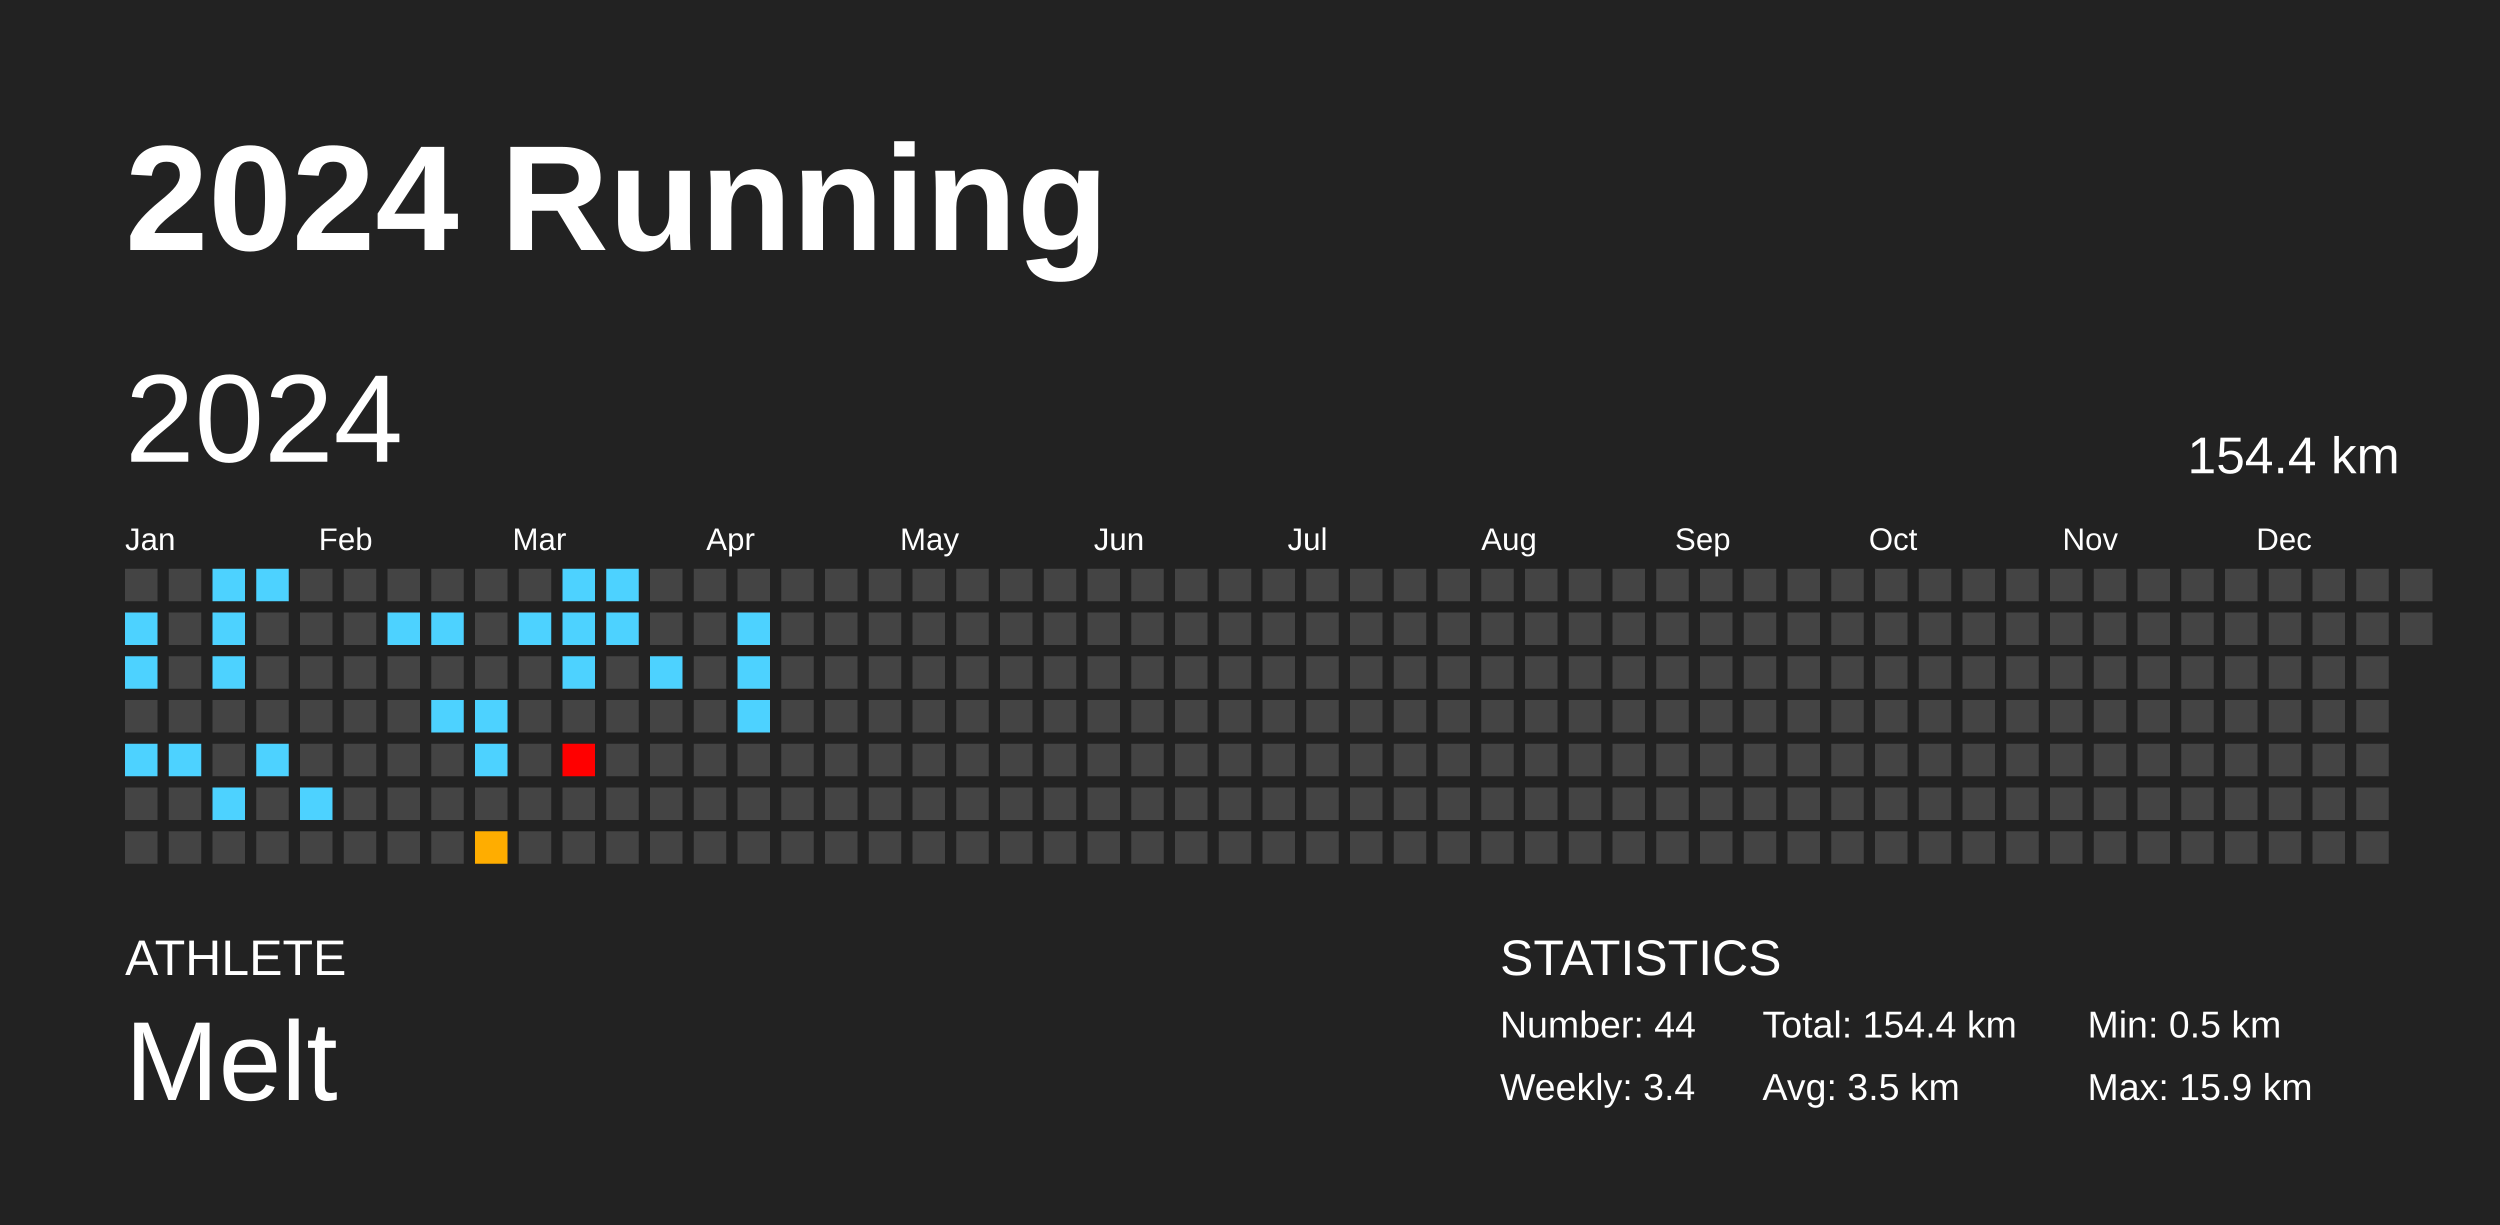
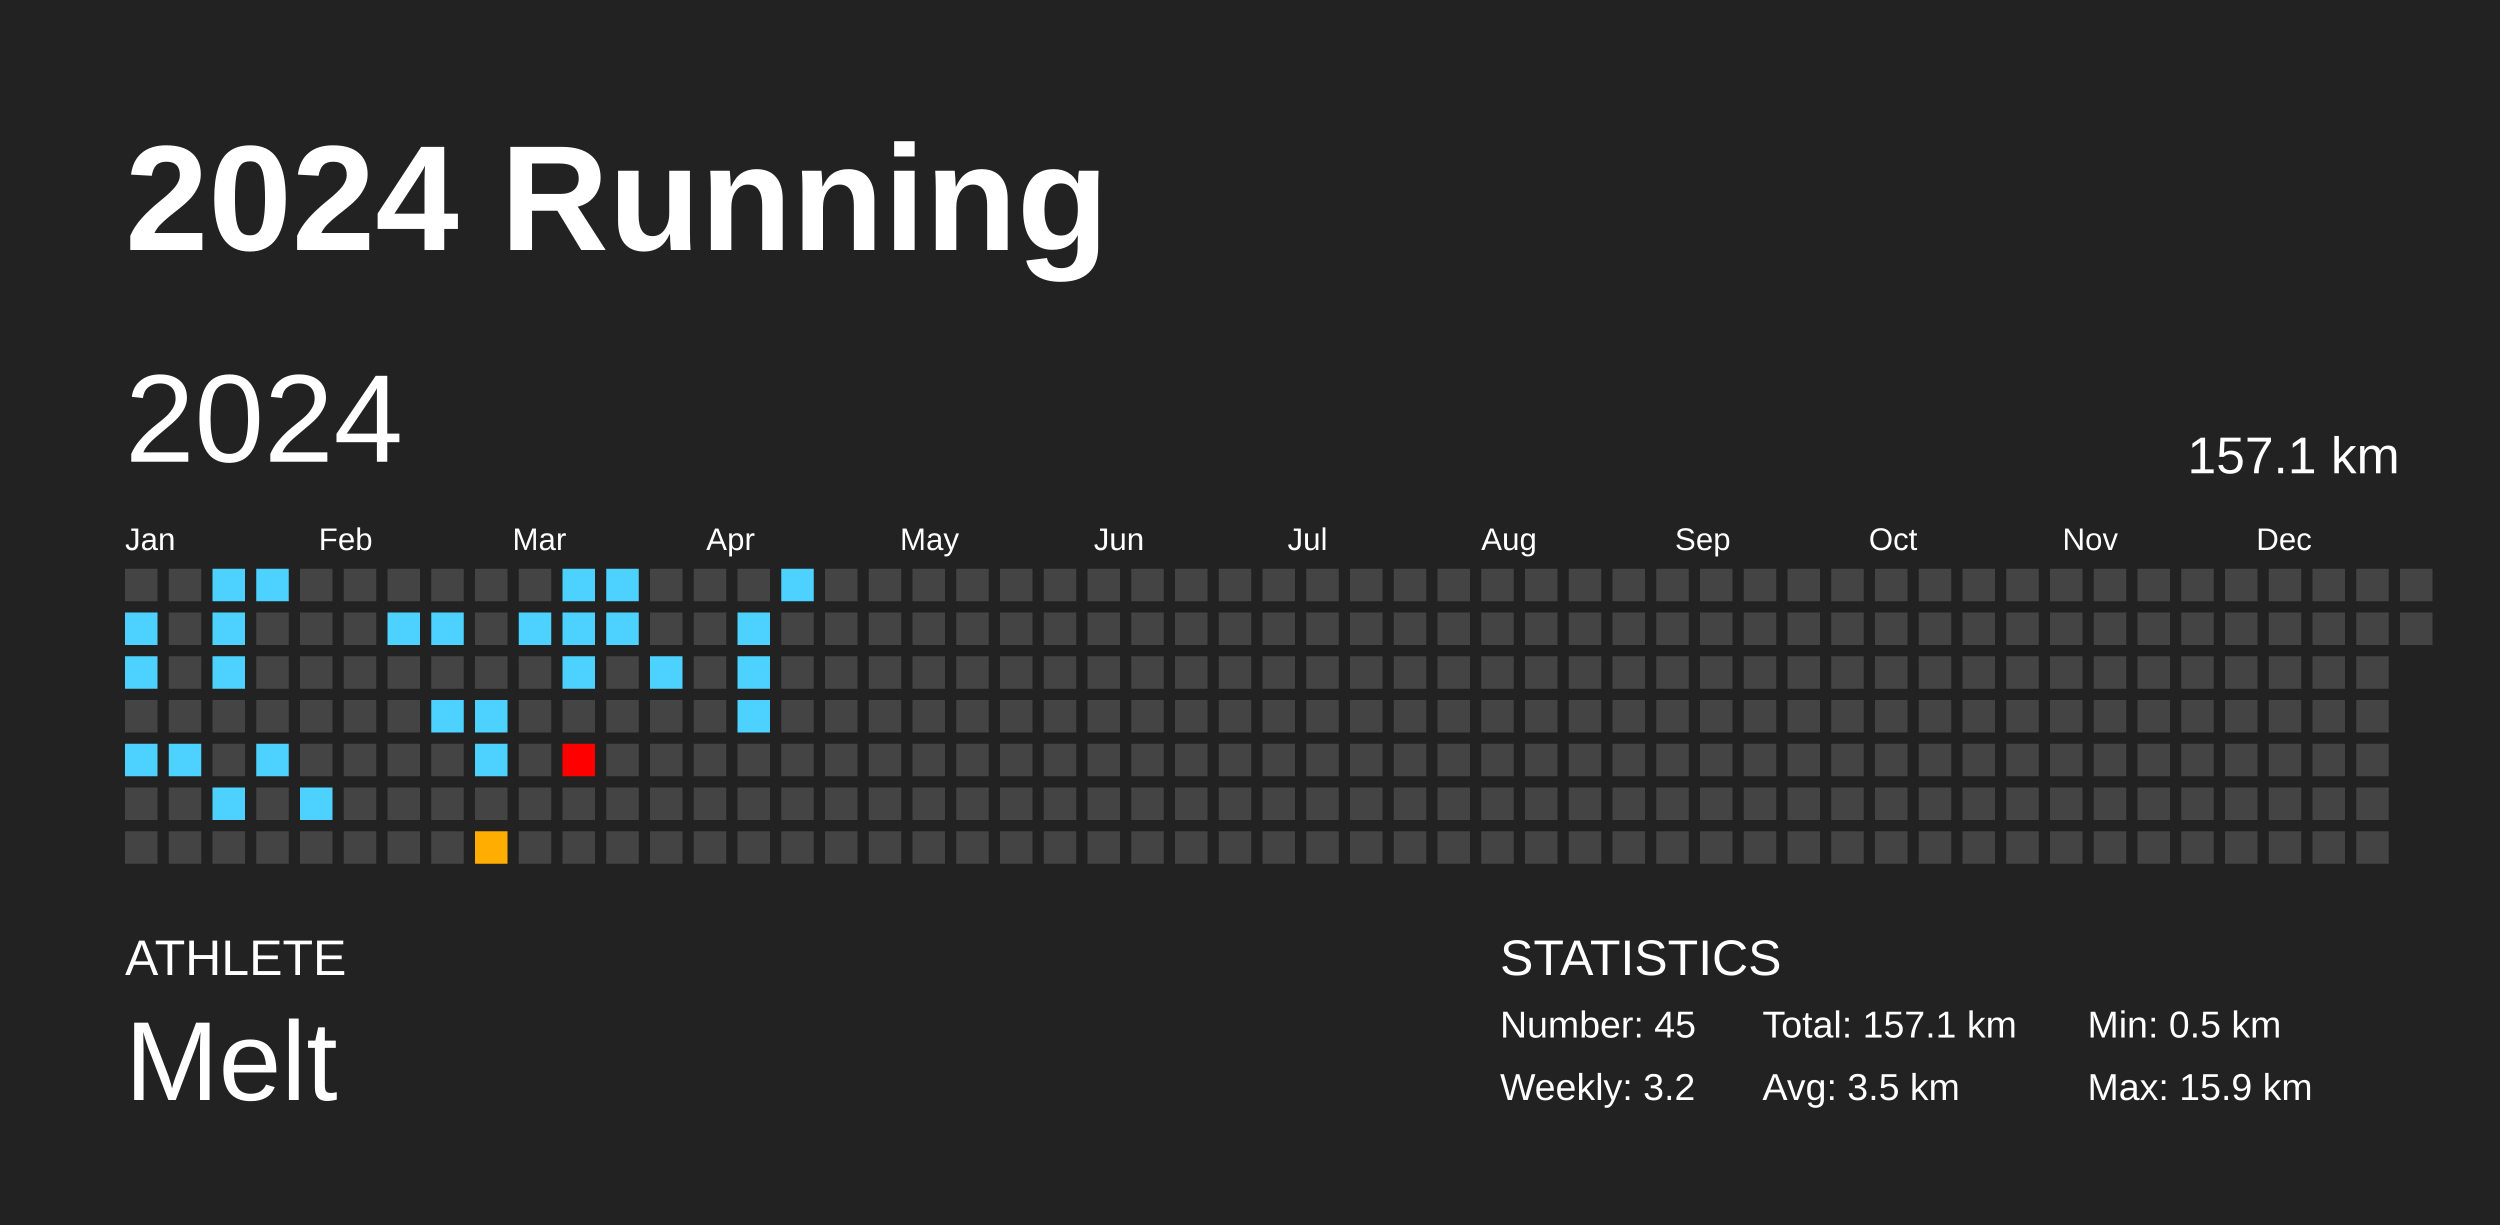
<svg xmlns="http://www.w3.org/2000/svg" baseProfile="full" height="98mm" version="1.1" viewBox="0,0,200,98" width="200mm">
  <defs />
  <rect fill="#222222" height="98" width="200" x="0" y="0" />
  <text fill="#FFFFFF" style="font-size:12px; font-family:Arial; font-weight:bold;" x="10" y="20">2024 Running</text>
  <text fill="#FFFFFF" style="font-size:4px; font-family:Arial" x="10" y="78">ATHLETE</text>
  <text fill="#FFFFFF" style="font-size:9px; font-family:Arial" x="10" y="88">Melt</text>
  <text fill="#FFFFFF" style="font-size:4px; font-family:Arial" x="120" y="78">STATISTICS</text>
-   <text fill="#FFFFFF" style="font-size:3px; font-family:Arial" x="120" y="83">Number: 44</text>
-   <text fill="#FFFFFF" style="font-size:3px; font-family:Arial" x="120" y="88">Weekly: 3.4</text>
-   <text fill="#FFFFFF" style="font-size:3px; font-family:Arial" x="141" y="83">Total: 154.4 km</text>
+   <text fill="#FFFFFF" style="font-size:3px; font-family:Arial" x="120" y="83">Number: 45</text>
+   <text fill="#FFFFFF" style="font-size:3px; font-family:Arial" x="120" y="88">Weekly: 3.2</text>
+   <text fill="#FFFFFF" style="font-size:3px; font-family:Arial" x="141" y="83">Total: 157.1 km</text>
  <text fill="#FFFFFF" style="font-size:3px; font-family:Arial" x="141" y="88">Avg: 3.5 km</text>
  <text fill="#FFFFFF" style="font-size:3px; font-family:Arial" x="167" y="83">Min: 0.5 km</text>
  <text fill="#FFFFFF" style="font-size:3px; font-family:Arial" x="167" y="88">Max: 15.9 km</text>
  <text dominant-baseline="hanging" fill="#FFFFFF" style="font-size:10.0px; font-family:Arial;" x="10" y="30">2024</text>
-   <text dominant-baseline="hanging" fill="#FFFFFF" style="font-size:4.125px; font-family:Arial;" x="175" y="35">154.4 km</text>
+   <text dominant-baseline="hanging" fill="#FFFFFF" style="font-size:4.125px; font-family:Arial;" x="175" y="35">157.1 km</text>
  <text fill="#FFFFFF" style="font-size:2.5px; font-family:Arial" x="10.0" y="44">Jan</text>
  <text fill="#FFFFFF" style="font-size:2.5px; font-family:Arial" x="25.5" y="44">Feb</text>
  <text fill="#FFFFFF" style="font-size:2.5px; font-family:Arial" x="41.0" y="44">Mar</text>
  <text fill="#FFFFFF" style="font-size:2.5px; font-family:Arial" x="56.5" y="44">Apr</text>
  <text fill="#FFFFFF" style="font-size:2.5px; font-family:Arial" x="72.0" y="44">May</text>
  <text fill="#FFFFFF" style="font-size:2.5px; font-family:Arial" x="87.5" y="44">Jun</text>
  <text fill="#FFFFFF" style="font-size:2.5px; font-family:Arial" x="103.0" y="44">Jul</text>
  <text fill="#FFFFFF" style="font-size:2.5px; font-family:Arial" x="118.5" y="44">Aug</text>
  <text fill="#FFFFFF" style="font-size:2.5px; font-family:Arial" x="134.0" y="44">Sep</text>
  <text fill="#FFFFFF" style="font-size:2.5px; font-family:Arial" x="149.5" y="44">Oct</text>
  <text fill="#FFFFFF" style="font-size:2.5px; font-family:Arial" x="165.0" y="44">Nov</text>
  <text fill="#FFFFFF" style="font-size:2.5px; font-family:Arial" x="180.5" y="44">Dec</text>
  <rect fill="#444444" height="2.6" width="2.6" x="10.0" y="45.5" />
  <rect fill="#4dd2ff" height="2.6" width="2.6" x="10.0" y="49.0" />
  <rect fill="#4dd2ff" height="2.6" width="2.6" x="10.0" y="52.5" />
  <rect fill="#444444" height="2.6" width="2.6" x="10.0" y="56.0" />
  <rect fill="#4dd2ff" height="2.6" width="2.6" x="10.0" y="59.5" />
  <rect fill="#444444" height="2.6" width="2.6" x="10.0" y="63.0" />
  <rect fill="#444444" height="2.6" width="2.6" x="10.0" y="66.5" />
  <rect fill="#444444" height="2.6" width="2.6" x="13.5" y="45.5" />
  <rect fill="#444444" height="2.6" width="2.6" x="13.5" y="49.0" />
  <rect fill="#444444" height="2.6" width="2.6" x="13.5" y="52.5" />
  <rect fill="#444444" height="2.6" width="2.6" x="13.5" y="56.0" />
  <rect fill="#4dd2ff" height="2.6" width="2.6" x="13.5" y="59.5" />
  <rect fill="#444444" height="2.6" width="2.6" x="13.5" y="63.0" />
  <rect fill="#444444" height="2.6" width="2.6" x="13.5" y="66.5" />
  <rect fill="#4dd2ff" height="2.6" width="2.6" x="17.0" y="45.5" />
  <rect fill="#4dd2ff" height="2.6" width="2.6" x="17.0" y="49.0" />
  <rect fill="#4dd2ff" height="2.6" width="2.6" x="17.0" y="52.5" />
  <rect fill="#444444" height="2.6" width="2.6" x="17.0" y="56.0" />
  <rect fill="#444444" height="2.6" width="2.6" x="17.0" y="59.5" />
  <rect fill="#4dd2ff" height="2.6" width="2.6" x="17.0" y="63.0" />
  <rect fill="#444444" height="2.6" width="2.6" x="17.0" y="66.5" />
  <rect fill="#4dd2ff" height="2.6" width="2.6" x="20.5" y="45.5" />
  <rect fill="#444444" height="2.6" width="2.6" x="20.5" y="49.0" />
  <rect fill="#444444" height="2.6" width="2.6" x="20.5" y="52.5" />
  <rect fill="#444444" height="2.6" width="2.6" x="20.5" y="56.0" />
  <rect fill="#4dd2ff" height="2.6" width="2.6" x="20.5" y="59.5" />
  <rect fill="#444444" height="2.6" width="2.6" x="20.5" y="63.0" />
  <rect fill="#444444" height="2.6" width="2.6" x="20.5" y="66.5" />
  <rect fill="#444444" height="2.6" width="2.6" x="24.0" y="45.5" />
  <rect fill="#444444" height="2.6" width="2.6" x="24.0" y="49.0" />
  <rect fill="#444444" height="2.6" width="2.6" x="24.0" y="52.5" />
  <rect fill="#444444" height="2.6" width="2.6" x="24.0" y="56.0" />
  <rect fill="#444444" height="2.6" width="2.6" x="24.0" y="59.5" />
  <rect fill="#4dd2ff" height="2.6" width="2.6" x="24.0" y="63.0" />
  <rect fill="#444444" height="2.6" width="2.6" x="24.0" y="66.5" />
  <rect fill="#444444" height="2.6" width="2.6" x="27.5" y="45.5" />
  <rect fill="#444444" height="2.6" width="2.6" x="27.5" y="49.0" />
  <rect fill="#444444" height="2.6" width="2.6" x="27.5" y="52.5" />
  <rect fill="#444444" height="2.6" width="2.6" x="27.5" y="56.0" />
  <rect fill="#444444" height="2.6" width="2.6" x="27.5" y="59.5" />
  <rect fill="#444444" height="2.6" width="2.6" x="27.5" y="63.0" />
  <rect fill="#444444" height="2.6" width="2.6" x="27.5" y="66.5" />
  <rect fill="#444444" height="2.6" width="2.6" x="31.0" y="45.5" />
  <rect fill="#4dd2ff" height="2.6" width="2.6" x="31.0" y="49.0" />
  <rect fill="#444444" height="2.6" width="2.6" x="31.0" y="52.5" />
  <rect fill="#444444" height="2.6" width="2.6" x="31.0" y="56.0" />
  <rect fill="#444444" height="2.6" width="2.6" x="31.0" y="59.5" />
  <rect fill="#444444" height="2.6" width="2.6" x="31.0" y="63.0" />
  <rect fill="#444444" height="2.6" width="2.6" x="31.0" y="66.5" />
  <rect fill="#444444" height="2.6" width="2.6" x="34.5" y="45.5" />
  <rect fill="#4dd2ff" height="2.6" width="2.6" x="34.5" y="49.0" />
  <rect fill="#444444" height="2.6" width="2.6" x="34.5" y="52.5" />
  <rect fill="#4dd2ff" height="2.6" width="2.6" x="34.5" y="56.0" />
  <rect fill="#444444" height="2.6" width="2.6" x="34.5" y="59.5" />
  <rect fill="#444444" height="2.6" width="2.6" x="34.5" y="63.0" />
  <rect fill="#444444" height="2.6" width="2.6" x="34.5" y="66.5" />
  <rect fill="#444444" height="2.6" width="2.6" x="38.0" y="45.5" />
  <rect fill="#444444" height="2.6" width="2.6" x="38.0" y="49.0" />
  <rect fill="#444444" height="2.6" width="2.6" x="38.0" y="52.5" />
  <rect fill="#4dd2ff" height="2.6" width="2.6" x="38.0" y="56.0" />
  <rect fill="#4dd2ff" height="2.6" width="2.6" x="38.0" y="59.5" />
  <rect fill="#444444" height="2.6" width="2.6" x="38.0" y="63.0" />
  <rect fill="#ffad00" height="2.6" width="2.6" x="38.0" y="66.5" />
  <rect fill="#444444" height="2.6" width="2.6" x="41.5" y="45.5" />
  <rect fill="#4dd2ff" height="2.6" width="2.6" x="41.5" y="49.0" />
  <rect fill="#444444" height="2.6" width="2.6" x="41.5" y="52.5" />
  <rect fill="#444444" height="2.6" width="2.6" x="41.5" y="56.0" />
  <rect fill="#444444" height="2.6" width="2.6" x="41.5" y="59.5" />
  <rect fill="#444444" height="2.6" width="2.6" x="41.5" y="63.0" />
  <rect fill="#444444" height="2.6" width="2.6" x="41.5" y="66.5" />
  <rect fill="#4dd2ff" height="2.6" width="2.6" x="45.0" y="45.5" />
  <rect fill="#4dd2ff" height="2.6" width="2.6" x="45.0" y="49.0" />
  <rect fill="#4dd2ff" height="2.6" width="2.6" x="45.0" y="52.5" />
  <rect fill="#444444" height="2.6" width="2.6" x="45.0" y="56.0" />
  <rect fill="red" height="2.6" width="2.6" x="45.0" y="59.5" />
  <rect fill="#444444" height="2.6" width="2.6" x="45.0" y="63.0" />
  <rect fill="#444444" height="2.6" width="2.6" x="45.0" y="66.5" />
  <rect fill="#4dd2ff" height="2.6" width="2.6" x="48.5" y="45.5" />
  <rect fill="#4dd2ff" height="2.6" width="2.6" x="48.5" y="49.0" />
  <rect fill="#444444" height="2.6" width="2.6" x="48.5" y="52.5" />
  <rect fill="#444444" height="2.6" width="2.6" x="48.5" y="56.0" />
  <rect fill="#444444" height="2.6" width="2.6" x="48.5" y="59.5" />
  <rect fill="#444444" height="2.6" width="2.6" x="48.5" y="63.0" />
  <rect fill="#444444" height="2.6" width="2.6" x="48.5" y="66.5" />
  <rect fill="#444444" height="2.6" width="2.6" x="52.0" y="45.5" />
  <rect fill="#444444" height="2.6" width="2.6" x="52.0" y="49.0" />
  <rect fill="#4dd2ff" height="2.6" width="2.6" x="52.0" y="52.5" />
  <rect fill="#444444" height="2.6" width="2.6" x="52.0" y="56.0" />
  <rect fill="#444444" height="2.6" width="2.6" x="52.0" y="59.5" />
  <rect fill="#444444" height="2.6" width="2.6" x="52.0" y="63.0" />
  <rect fill="#444444" height="2.6" width="2.6" x="52.0" y="66.5" />
  <rect fill="#444444" height="2.6" width="2.6" x="55.5" y="45.5" />
  <rect fill="#444444" height="2.6" width="2.6" x="55.5" y="49.0" />
  <rect fill="#444444" height="2.6" width="2.6" x="55.5" y="52.5" />
  <rect fill="#444444" height="2.6" width="2.6" x="55.5" y="56.0" />
  <rect fill="#444444" height="2.6" width="2.6" x="55.5" y="59.5" />
  <rect fill="#444444" height="2.6" width="2.6" x="55.5" y="63.0" />
  <rect fill="#444444" height="2.6" width="2.6" x="55.5" y="66.5" />
  <rect fill="#444444" height="2.6" width="2.6" x="59.0" y="45.5" />
  <rect fill="#4dd2ff" height="2.6" width="2.6" x="59.0" y="49.0" />
  <rect fill="#4dd2ff" height="2.6" width="2.6" x="59.0" y="52.5" />
  <rect fill="#4dd2ff" height="2.6" width="2.6" x="59.0" y="56.0" />
  <rect fill="#444444" height="2.6" width="2.6" x="59.0" y="59.5" />
  <rect fill="#444444" height="2.6" width="2.6" x="59.0" y="63.0" />
  <rect fill="#444444" height="2.6" width="2.6" x="59.0" y="66.5" />
-   <rect fill="#444444" height="2.6" width="2.6" x="62.5" y="45.5" />
+   <rect fill="#4dd2ff" height="2.6" width="2.6" x="62.5" y="45.5" />
  <rect fill="#444444" height="2.6" width="2.6" x="62.5" y="49.0" />
  <rect fill="#444444" height="2.6" width="2.6" x="62.5" y="52.5" />
  <rect fill="#444444" height="2.6" width="2.6" x="62.5" y="56.0" />
  <rect fill="#444444" height="2.6" width="2.6" x="62.5" y="59.5" />
  <rect fill="#444444" height="2.6" width="2.6" x="62.5" y="63.0" />
  <rect fill="#444444" height="2.6" width="2.6" x="62.5" y="66.5" />
  <rect fill="#444444" height="2.6" width="2.6" x="66.0" y="45.5" />
  <rect fill="#444444" height="2.6" width="2.6" x="66.0" y="49.0" />
  <rect fill="#444444" height="2.6" width="2.6" x="66.0" y="52.5" />
  <rect fill="#444444" height="2.6" width="2.6" x="66.0" y="56.0" />
  <rect fill="#444444" height="2.6" width="2.6" x="66.0" y="59.5" />
  <rect fill="#444444" height="2.6" width="2.6" x="66.0" y="63.0" />
  <rect fill="#444444" height="2.6" width="2.6" x="66.0" y="66.5" />
  <rect fill="#444444" height="2.6" width="2.6" x="69.5" y="45.5" />
  <rect fill="#444444" height="2.6" width="2.6" x="69.5" y="49.0" />
  <rect fill="#444444" height="2.6" width="2.6" x="69.5" y="52.5" />
  <rect fill="#444444" height="2.6" width="2.6" x="69.5" y="56.0" />
  <rect fill="#444444" height="2.6" width="2.6" x="69.5" y="59.5" />
  <rect fill="#444444" height="2.6" width="2.6" x="69.5" y="63.0" />
  <rect fill="#444444" height="2.6" width="2.6" x="69.5" y="66.5" />
  <rect fill="#444444" height="2.6" width="2.6" x="73.0" y="45.5" />
  <rect fill="#444444" height="2.6" width="2.6" x="73.0" y="49.0" />
  <rect fill="#444444" height="2.6" width="2.6" x="73.0" y="52.5" />
  <rect fill="#444444" height="2.6" width="2.6" x="73.0" y="56.0" />
  <rect fill="#444444" height="2.6" width="2.6" x="73.0" y="59.5" />
  <rect fill="#444444" height="2.6" width="2.6" x="73.0" y="63.0" />
  <rect fill="#444444" height="2.6" width="2.6" x="73.0" y="66.5" />
  <rect fill="#444444" height="2.6" width="2.6" x="76.5" y="45.5" />
  <rect fill="#444444" height="2.6" width="2.6" x="76.5" y="49.0" />
  <rect fill="#444444" height="2.6" width="2.6" x="76.5" y="52.5" />
  <rect fill="#444444" height="2.6" width="2.6" x="76.5" y="56.0" />
  <rect fill="#444444" height="2.6" width="2.6" x="76.5" y="59.5" />
  <rect fill="#444444" height="2.6" width="2.6" x="76.5" y="63.0" />
  <rect fill="#444444" height="2.6" width="2.6" x="76.5" y="66.5" />
  <rect fill="#444444" height="2.6" width="2.6" x="80.0" y="45.5" />
  <rect fill="#444444" height="2.6" width="2.6" x="80.0" y="49.0" />
  <rect fill="#444444" height="2.6" width="2.6" x="80.0" y="52.5" />
  <rect fill="#444444" height="2.6" width="2.6" x="80.0" y="56.0" />
  <rect fill="#444444" height="2.6" width="2.6" x="80.0" y="59.5" />
  <rect fill="#444444" height="2.6" width="2.6" x="80.0" y="63.0" />
  <rect fill="#444444" height="2.6" width="2.6" x="80.0" y="66.5" />
  <rect fill="#444444" height="2.6" width="2.6" x="83.5" y="45.5" />
  <rect fill="#444444" height="2.6" width="2.6" x="83.5" y="49.0" />
  <rect fill="#444444" height="2.6" width="2.6" x="83.5" y="52.5" />
  <rect fill="#444444" height="2.6" width="2.6" x="83.5" y="56.0" />
  <rect fill="#444444" height="2.6" width="2.6" x="83.5" y="59.5" />
  <rect fill="#444444" height="2.6" width="2.6" x="83.5" y="63.0" />
  <rect fill="#444444" height="2.6" width="2.6" x="83.5" y="66.5" />
  <rect fill="#444444" height="2.6" width="2.6" x="87.0" y="45.5" />
  <rect fill="#444444" height="2.6" width="2.6" x="87.0" y="49.0" />
  <rect fill="#444444" height="2.6" width="2.6" x="87.0" y="52.5" />
  <rect fill="#444444" height="2.6" width="2.6" x="87.0" y="56.0" />
  <rect fill="#444444" height="2.6" width="2.6" x="87.0" y="59.5" />
  <rect fill="#444444" height="2.6" width="2.6" x="87.0" y="63.0" />
  <rect fill="#444444" height="2.6" width="2.6" x="87.0" y="66.5" />
  <rect fill="#444444" height="2.6" width="2.6" x="90.5" y="45.5" />
  <rect fill="#444444" height="2.6" width="2.6" x="90.5" y="49.0" />
  <rect fill="#444444" height="2.6" width="2.6" x="90.5" y="52.5" />
  <rect fill="#444444" height="2.6" width="2.6" x="90.5" y="56.0" />
  <rect fill="#444444" height="2.6" width="2.6" x="90.5" y="59.5" />
  <rect fill="#444444" height="2.6" width="2.6" x="90.5" y="63.0" />
  <rect fill="#444444" height="2.6" width="2.6" x="90.5" y="66.5" />
  <rect fill="#444444" height="2.6" width="2.6" x="94.0" y="45.5" />
  <rect fill="#444444" height="2.6" width="2.6" x="94.0" y="49.0" />
  <rect fill="#444444" height="2.6" width="2.6" x="94.0" y="52.5" />
  <rect fill="#444444" height="2.6" width="2.6" x="94.0" y="56.0" />
  <rect fill="#444444" height="2.6" width="2.6" x="94.0" y="59.5" />
  <rect fill="#444444" height="2.6" width="2.6" x="94.0" y="63.0" />
  <rect fill="#444444" height="2.6" width="2.6" x="94.0" y="66.5" />
  <rect fill="#444444" height="2.6" width="2.6" x="97.5" y="45.5" />
  <rect fill="#444444" height="2.6" width="2.6" x="97.5" y="49.0" />
  <rect fill="#444444" height="2.6" width="2.6" x="97.5" y="52.5" />
  <rect fill="#444444" height="2.6" width="2.6" x="97.5" y="56.0" />
  <rect fill="#444444" height="2.6" width="2.6" x="97.5" y="59.5" />
  <rect fill="#444444" height="2.6" width="2.6" x="97.5" y="63.0" />
  <rect fill="#444444" height="2.6" width="2.6" x="97.5" y="66.5" />
  <rect fill="#444444" height="2.6" width="2.6" x="101.0" y="45.5" />
  <rect fill="#444444" height="2.6" width="2.6" x="101.0" y="49.0" />
  <rect fill="#444444" height="2.6" width="2.6" x="101.0" y="52.5" />
  <rect fill="#444444" height="2.6" width="2.6" x="101.0" y="56.0" />
  <rect fill="#444444" height="2.6" width="2.6" x="101.0" y="59.5" />
  <rect fill="#444444" height="2.6" width="2.6" x="101.0" y="63.0" />
  <rect fill="#444444" height="2.6" width="2.6" x="101.0" y="66.5" />
  <rect fill="#444444" height="2.6" width="2.6" x="104.5" y="45.5" />
  <rect fill="#444444" height="2.6" width="2.6" x="104.5" y="49.0" />
  <rect fill="#444444" height="2.6" width="2.6" x="104.5" y="52.5" />
  <rect fill="#444444" height="2.6" width="2.6" x="104.5" y="56.0" />
  <rect fill="#444444" height="2.6" width="2.6" x="104.5" y="59.5" />
  <rect fill="#444444" height="2.6" width="2.6" x="104.5" y="63.0" />
  <rect fill="#444444" height="2.6" width="2.6" x="104.5" y="66.5" />
  <rect fill="#444444" height="2.6" width="2.6" x="108.0" y="45.5" />
  <rect fill="#444444" height="2.6" width="2.6" x="108.0" y="49.0" />
  <rect fill="#444444" height="2.6" width="2.6" x="108.0" y="52.5" />
  <rect fill="#444444" height="2.6" width="2.6" x="108.0" y="56.0" />
  <rect fill="#444444" height="2.6" width="2.6" x="108.0" y="59.5" />
  <rect fill="#444444" height="2.6" width="2.6" x="108.0" y="63.0" />
  <rect fill="#444444" height="2.6" width="2.6" x="108.0" y="66.5" />
  <rect fill="#444444" height="2.6" width="2.6" x="111.5" y="45.5" />
  <rect fill="#444444" height="2.6" width="2.6" x="111.5" y="49.0" />
  <rect fill="#444444" height="2.6" width="2.6" x="111.5" y="52.5" />
  <rect fill="#444444" height="2.6" width="2.6" x="111.5" y="56.0" />
  <rect fill="#444444" height="2.6" width="2.6" x="111.5" y="59.5" />
  <rect fill="#444444" height="2.6" width="2.6" x="111.5" y="63.0" />
  <rect fill="#444444" height="2.6" width="2.6" x="111.5" y="66.5" />
  <rect fill="#444444" height="2.6" width="2.6" x="115.0" y="45.5" />
  <rect fill="#444444" height="2.6" width="2.6" x="115.0" y="49.0" />
  <rect fill="#444444" height="2.6" width="2.6" x="115.0" y="52.5" />
  <rect fill="#444444" height="2.6" width="2.6" x="115.0" y="56.0" />
  <rect fill="#444444" height="2.6" width="2.6" x="115.0" y="59.5" />
  <rect fill="#444444" height="2.6" width="2.6" x="115.0" y="63.0" />
  <rect fill="#444444" height="2.6" width="2.6" x="115.0" y="66.5" />
  <rect fill="#444444" height="2.6" width="2.6" x="118.5" y="45.5" />
  <rect fill="#444444" height="2.6" width="2.6" x="118.5" y="49.0" />
  <rect fill="#444444" height="2.6" width="2.6" x="118.5" y="52.5" />
  <rect fill="#444444" height="2.6" width="2.6" x="118.5" y="56.0" />
  <rect fill="#444444" height="2.6" width="2.6" x="118.5" y="59.5" />
  <rect fill="#444444" height="2.6" width="2.6" x="118.5" y="63.0" />
  <rect fill="#444444" height="2.6" width="2.6" x="118.5" y="66.5" />
  <rect fill="#444444" height="2.6" width="2.6" x="122.0" y="45.5" />
  <rect fill="#444444" height="2.6" width="2.6" x="122.0" y="49.0" />
  <rect fill="#444444" height="2.6" width="2.6" x="122.0" y="52.5" />
  <rect fill="#444444" height="2.6" width="2.6" x="122.0" y="56.0" />
  <rect fill="#444444" height="2.6" width="2.6" x="122.0" y="59.5" />
  <rect fill="#444444" height="2.6" width="2.6" x="122.0" y="63.0" />
  <rect fill="#444444" height="2.6" width="2.6" x="122.0" y="66.5" />
  <rect fill="#444444" height="2.6" width="2.6" x="125.5" y="45.5" />
  <rect fill="#444444" height="2.6" width="2.6" x="125.5" y="49.0" />
  <rect fill="#444444" height="2.6" width="2.6" x="125.5" y="52.5" />
  <rect fill="#444444" height="2.6" width="2.6" x="125.5" y="56.0" />
  <rect fill="#444444" height="2.6" width="2.6" x="125.5" y="59.5" />
  <rect fill="#444444" height="2.6" width="2.6" x="125.5" y="63.0" />
  <rect fill="#444444" height="2.6" width="2.6" x="125.5" y="66.5" />
  <rect fill="#444444" height="2.6" width="2.6" x="129.0" y="45.5" />
  <rect fill="#444444" height="2.6" width="2.6" x="129.0" y="49.0" />
  <rect fill="#444444" height="2.6" width="2.6" x="129.0" y="52.5" />
  <rect fill="#444444" height="2.6" width="2.6" x="129.0" y="56.0" />
  <rect fill="#444444" height="2.6" width="2.6" x="129.0" y="59.5" />
  <rect fill="#444444" height="2.6" width="2.6" x="129.0" y="63.0" />
  <rect fill="#444444" height="2.6" width="2.6" x="129.0" y="66.5" />
  <rect fill="#444444" height="2.6" width="2.6" x="132.5" y="45.5" />
  <rect fill="#444444" height="2.6" width="2.6" x="132.5" y="49.0" />
  <rect fill="#444444" height="2.6" width="2.6" x="132.5" y="52.5" />
  <rect fill="#444444" height="2.6" width="2.6" x="132.5" y="56.0" />
  <rect fill="#444444" height="2.6" width="2.6" x="132.5" y="59.5" />
  <rect fill="#444444" height="2.6" width="2.6" x="132.5" y="63.0" />
  <rect fill="#444444" height="2.6" width="2.6" x="132.5" y="66.5" />
  <rect fill="#444444" height="2.6" width="2.6" x="136.0" y="45.5" />
  <rect fill="#444444" height="2.6" width="2.6" x="136.0" y="49.0" />
  <rect fill="#444444" height="2.6" width="2.6" x="136.0" y="52.5" />
  <rect fill="#444444" height="2.6" width="2.6" x="136.0" y="56.0" />
  <rect fill="#444444" height="2.6" width="2.6" x="136.0" y="59.5" />
  <rect fill="#444444" height="2.6" width="2.6" x="136.0" y="63.0" />
  <rect fill="#444444" height="2.6" width="2.6" x="136.0" y="66.5" />
  <rect fill="#444444" height="2.6" width="2.6" x="139.5" y="45.5" />
  <rect fill="#444444" height="2.6" width="2.6" x="139.5" y="49.0" />
  <rect fill="#444444" height="2.6" width="2.6" x="139.5" y="52.5" />
  <rect fill="#444444" height="2.6" width="2.6" x="139.5" y="56.0" />
  <rect fill="#444444" height="2.6" width="2.6" x="139.5" y="59.5" />
  <rect fill="#444444" height="2.6" width="2.6" x="139.5" y="63.0" />
  <rect fill="#444444" height="2.6" width="2.6" x="139.5" y="66.5" />
  <rect fill="#444444" height="2.6" width="2.6" x="143.0" y="45.5" />
  <rect fill="#444444" height="2.6" width="2.6" x="143.0" y="49.0" />
  <rect fill="#444444" height="2.6" width="2.6" x="143.0" y="52.5" />
  <rect fill="#444444" height="2.6" width="2.6" x="143.0" y="56.0" />
  <rect fill="#444444" height="2.6" width="2.6" x="143.0" y="59.5" />
  <rect fill="#444444" height="2.6" width="2.6" x="143.0" y="63.0" />
  <rect fill="#444444" height="2.6" width="2.6" x="143.0" y="66.5" />
  <rect fill="#444444" height="2.6" width="2.6" x="146.5" y="45.5" />
  <rect fill="#444444" height="2.6" width="2.6" x="146.5" y="49.0" />
  <rect fill="#444444" height="2.6" width="2.6" x="146.5" y="52.5" />
  <rect fill="#444444" height="2.6" width="2.6" x="146.5" y="56.0" />
  <rect fill="#444444" height="2.6" width="2.6" x="146.5" y="59.5" />
  <rect fill="#444444" height="2.6" width="2.6" x="146.5" y="63.0" />
  <rect fill="#444444" height="2.6" width="2.6" x="146.5" y="66.5" />
  <rect fill="#444444" height="2.6" width="2.6" x="150.0" y="45.5" />
  <rect fill="#444444" height="2.6" width="2.6" x="150.0" y="49.0" />
  <rect fill="#444444" height="2.6" width="2.6" x="150.0" y="52.5" />
  <rect fill="#444444" height="2.6" width="2.6" x="150.0" y="56.0" />
  <rect fill="#444444" height="2.6" width="2.6" x="150.0" y="59.5" />
  <rect fill="#444444" height="2.6" width="2.6" x="150.0" y="63.0" />
  <rect fill="#444444" height="2.6" width="2.6" x="150.0" y="66.5" />
  <rect fill="#444444" height="2.6" width="2.6" x="153.5" y="45.5" />
  <rect fill="#444444" height="2.6" width="2.6" x="153.5" y="49.0" />
  <rect fill="#444444" height="2.6" width="2.6" x="153.5" y="52.5" />
  <rect fill="#444444" height="2.6" width="2.6" x="153.5" y="56.0" />
  <rect fill="#444444" height="2.6" width="2.6" x="153.5" y="59.5" />
  <rect fill="#444444" height="2.6" width="2.6" x="153.5" y="63.0" />
  <rect fill="#444444" height="2.6" width="2.6" x="153.5" y="66.5" />
  <rect fill="#444444" height="2.6" width="2.6" x="157.0" y="45.5" />
  <rect fill="#444444" height="2.6" width="2.6" x="157.0" y="49.0" />
  <rect fill="#444444" height="2.6" width="2.6" x="157.0" y="52.5" />
  <rect fill="#444444" height="2.6" width="2.6" x="157.0" y="56.0" />
  <rect fill="#444444" height="2.6" width="2.6" x="157.0" y="59.5" />
  <rect fill="#444444" height="2.6" width="2.6" x="157.0" y="63.0" />
  <rect fill="#444444" height="2.6" width="2.6" x="157.0" y="66.5" />
  <rect fill="#444444" height="2.6" width="2.6" x="160.5" y="45.5" />
  <rect fill="#444444" height="2.6" width="2.6" x="160.5" y="49.0" />
  <rect fill="#444444" height="2.6" width="2.6" x="160.5" y="52.5" />
  <rect fill="#444444" height="2.6" width="2.6" x="160.5" y="56.0" />
  <rect fill="#444444" height="2.6" width="2.6" x="160.5" y="59.5" />
  <rect fill="#444444" height="2.6" width="2.6" x="160.5" y="63.0" />
  <rect fill="#444444" height="2.6" width="2.6" x="160.5" y="66.5" />
  <rect fill="#444444" height="2.6" width="2.6" x="164.0" y="45.5" />
  <rect fill="#444444" height="2.6" width="2.6" x="164.0" y="49.0" />
  <rect fill="#444444" height="2.6" width="2.6" x="164.0" y="52.5" />
  <rect fill="#444444" height="2.6" width="2.6" x="164.0" y="56.0" />
  <rect fill="#444444" height="2.6" width="2.6" x="164.0" y="59.5" />
  <rect fill="#444444" height="2.6" width="2.6" x="164.0" y="63.0" />
  <rect fill="#444444" height="2.6" width="2.6" x="164.0" y="66.5" />
  <rect fill="#444444" height="2.6" width="2.6" x="167.5" y="45.5" />
  <rect fill="#444444" height="2.6" width="2.6" x="167.5" y="49.0" />
  <rect fill="#444444" height="2.6" width="2.6" x="167.5" y="52.5" />
  <rect fill="#444444" height="2.6" width="2.6" x="167.5" y="56.0" />
  <rect fill="#444444" height="2.6" width="2.6" x="167.5" y="59.5" />
  <rect fill="#444444" height="2.6" width="2.6" x="167.5" y="63.0" />
  <rect fill="#444444" height="2.6" width="2.6" x="167.5" y="66.5" />
  <rect fill="#444444" height="2.6" width="2.6" x="171.0" y="45.5" />
  <rect fill="#444444" height="2.6" width="2.6" x="171.0" y="49.0" />
  <rect fill="#444444" height="2.6" width="2.6" x="171.0" y="52.5" />
  <rect fill="#444444" height="2.6" width="2.6" x="171.0" y="56.0" />
  <rect fill="#444444" height="2.6" width="2.6" x="171.0" y="59.5" />
  <rect fill="#444444" height="2.6" width="2.6" x="171.0" y="63.0" />
  <rect fill="#444444" height="2.6" width="2.6" x="171.0" y="66.5" />
  <rect fill="#444444" height="2.6" width="2.6" x="174.5" y="45.5" />
  <rect fill="#444444" height="2.6" width="2.6" x="174.5" y="49.0" />
  <rect fill="#444444" height="2.6" width="2.6" x="174.5" y="52.5" />
  <rect fill="#444444" height="2.6" width="2.6" x="174.5" y="56.0" />
  <rect fill="#444444" height="2.6" width="2.6" x="174.5" y="59.5" />
  <rect fill="#444444" height="2.6" width="2.6" x="174.5" y="63.0" />
  <rect fill="#444444" height="2.6" width="2.6" x="174.5" y="66.5" />
  <rect fill="#444444" height="2.6" width="2.6" x="178.0" y="45.5" />
  <rect fill="#444444" height="2.6" width="2.6" x="178.0" y="49.0" />
  <rect fill="#444444" height="2.6" width="2.6" x="178.0" y="52.5" />
  <rect fill="#444444" height="2.6" width="2.6" x="178.0" y="56.0" />
  <rect fill="#444444" height="2.6" width="2.6" x="178.0" y="59.5" />
  <rect fill="#444444" height="2.6" width="2.6" x="178.0" y="63.0" />
  <rect fill="#444444" height="2.6" width="2.6" x="178.0" y="66.5" />
  <rect fill="#444444" height="2.6" width="2.6" x="181.5" y="45.5" />
  <rect fill="#444444" height="2.6" width="2.6" x="181.5" y="49.0" />
  <rect fill="#444444" height="2.6" width="2.6" x="181.5" y="52.5" />
  <rect fill="#444444" height="2.6" width="2.6" x="181.5" y="56.0" />
  <rect fill="#444444" height="2.6" width="2.6" x="181.5" y="59.5" />
  <rect fill="#444444" height="2.6" width="2.6" x="181.5" y="63.0" />
  <rect fill="#444444" height="2.6" width="2.6" x="181.5" y="66.5" />
  <rect fill="#444444" height="2.6" width="2.6" x="185.0" y="45.5" />
  <rect fill="#444444" height="2.6" width="2.6" x="185.0" y="49.0" />
  <rect fill="#444444" height="2.6" width="2.6" x="185.0" y="52.5" />
  <rect fill="#444444" height="2.6" width="2.6" x="185.0" y="56.0" />
  <rect fill="#444444" height="2.6" width="2.6" x="185.0" y="59.5" />
  <rect fill="#444444" height="2.6" width="2.6" x="185.0" y="63.0" />
  <rect fill="#444444" height="2.6" width="2.6" x="185.0" y="66.5" />
  <rect fill="#444444" height="2.6" width="2.6" x="188.5" y="45.5" />
  <rect fill="#444444" height="2.6" width="2.6" x="188.5" y="49.0" />
  <rect fill="#444444" height="2.6" width="2.6" x="188.5" y="52.5" />
  <rect fill="#444444" height="2.6" width="2.6" x="188.5" y="56.0" />
  <rect fill="#444444" height="2.6" width="2.6" x="188.5" y="59.5" />
  <rect fill="#444444" height="2.6" width="2.6" x="188.5" y="63.0" />
  <rect fill="#444444" height="2.6" width="2.6" x="188.5" y="66.5" />
  <rect fill="#444444" height="2.6" width="2.6" x="192.0" y="45.5" />
  <rect fill="#444444" height="2.6" width="2.6" x="192.0" y="49.0" />
</svg>
